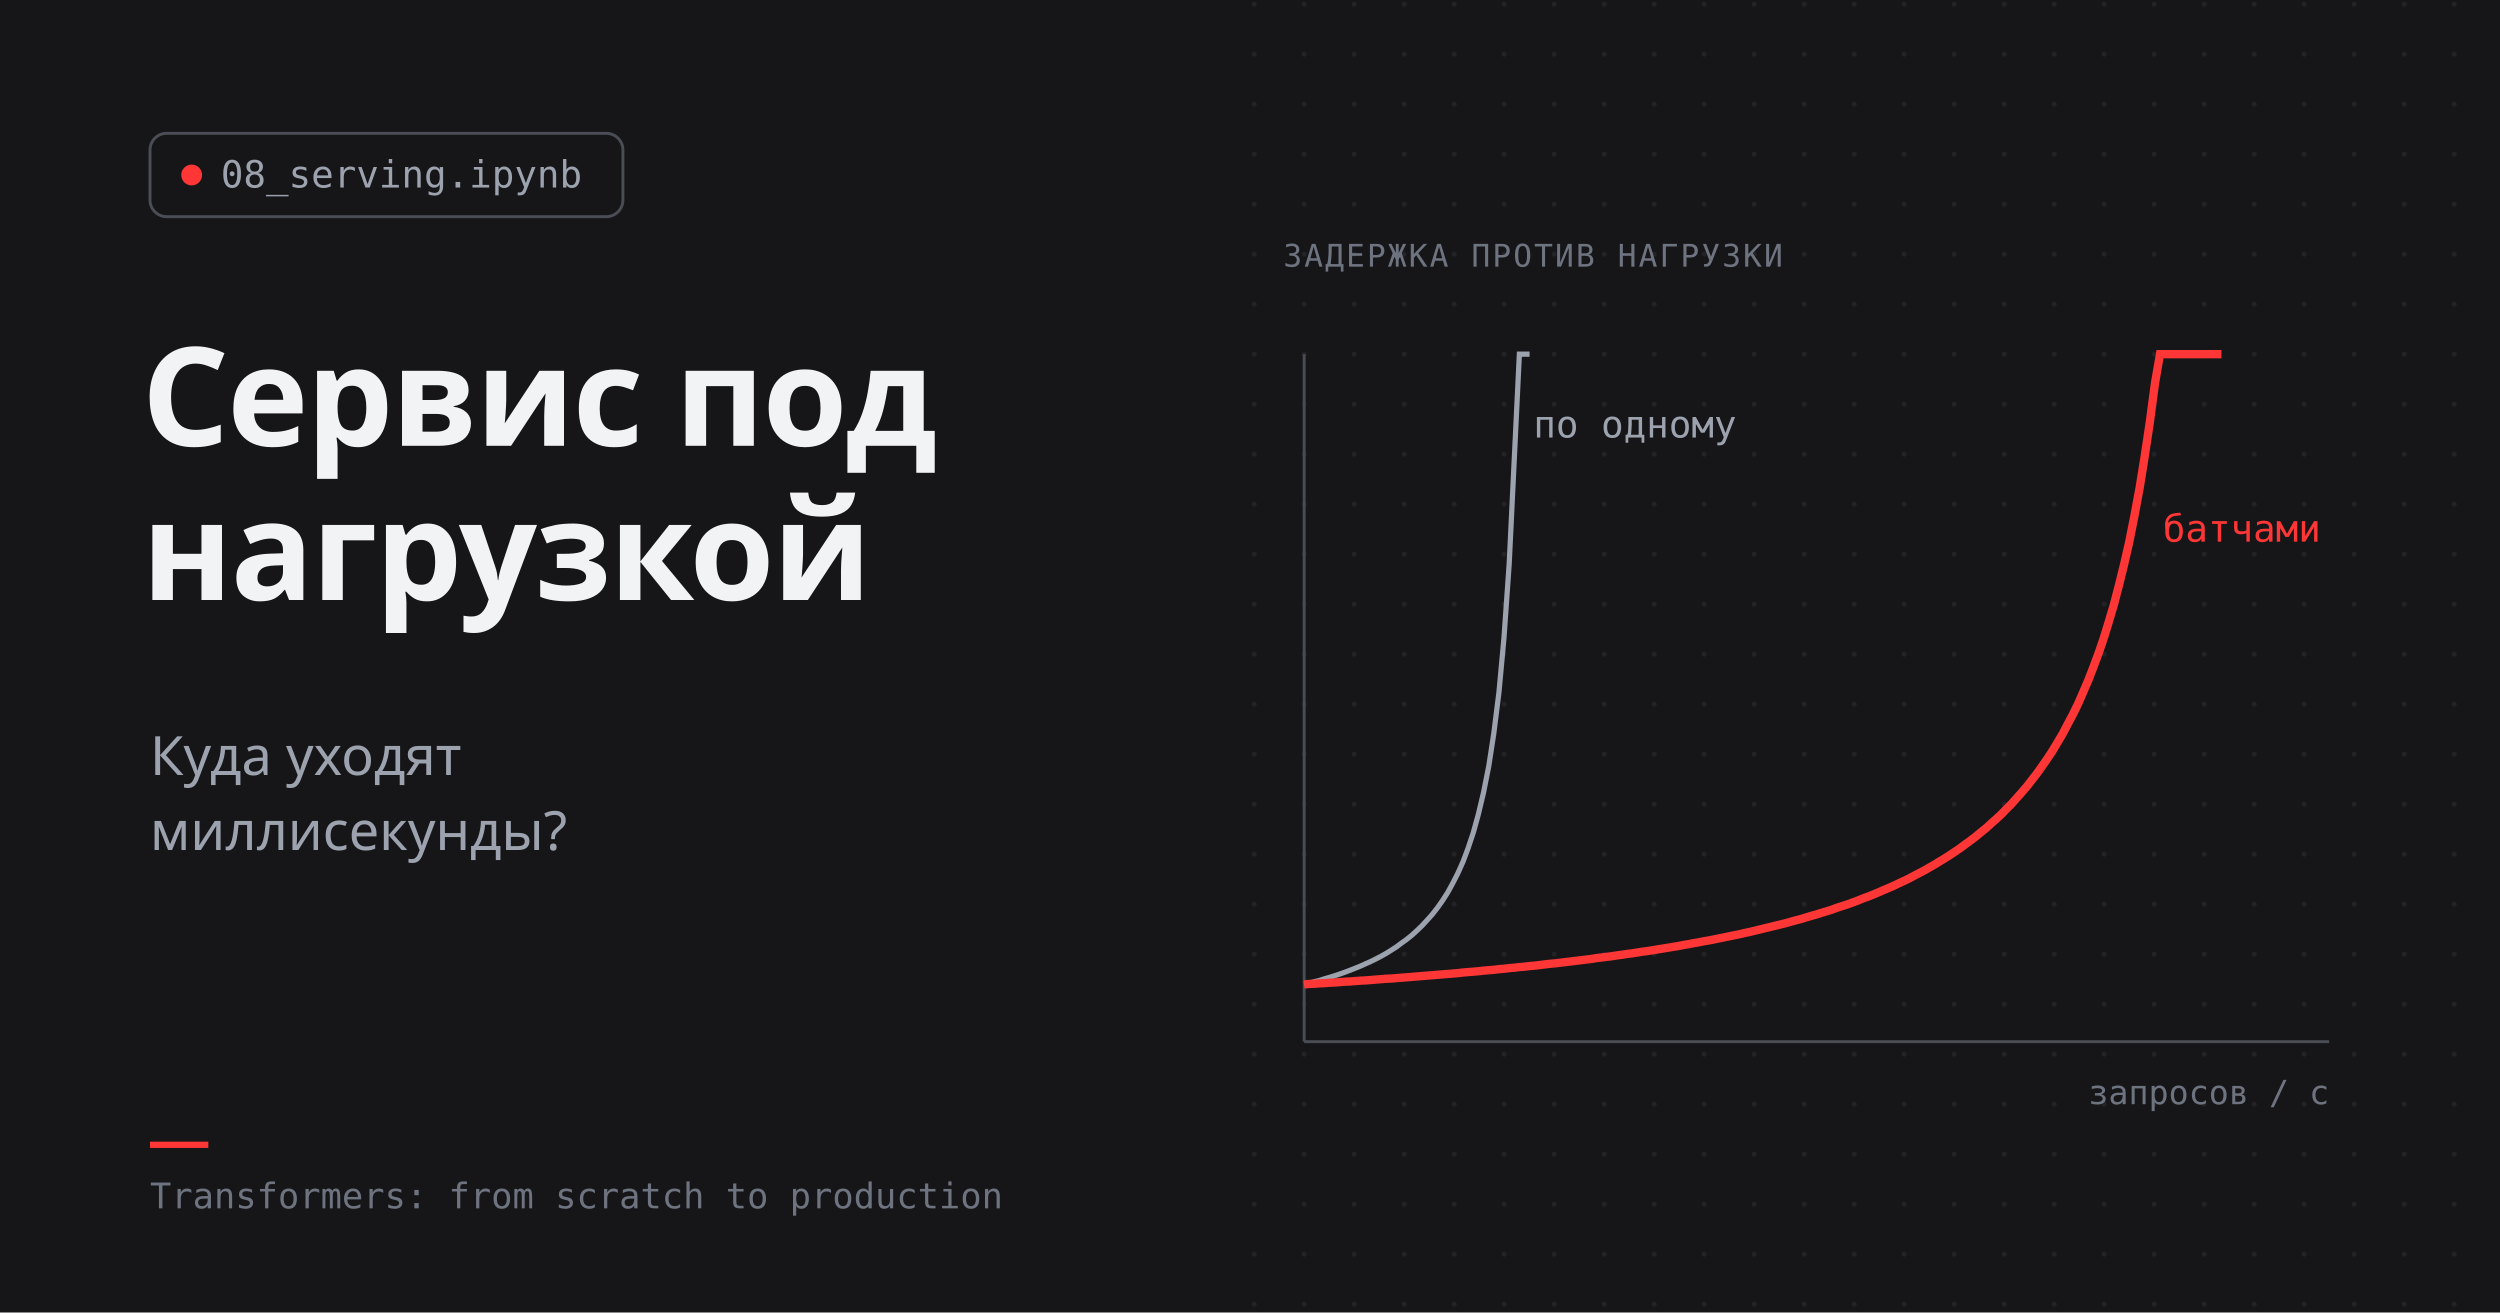
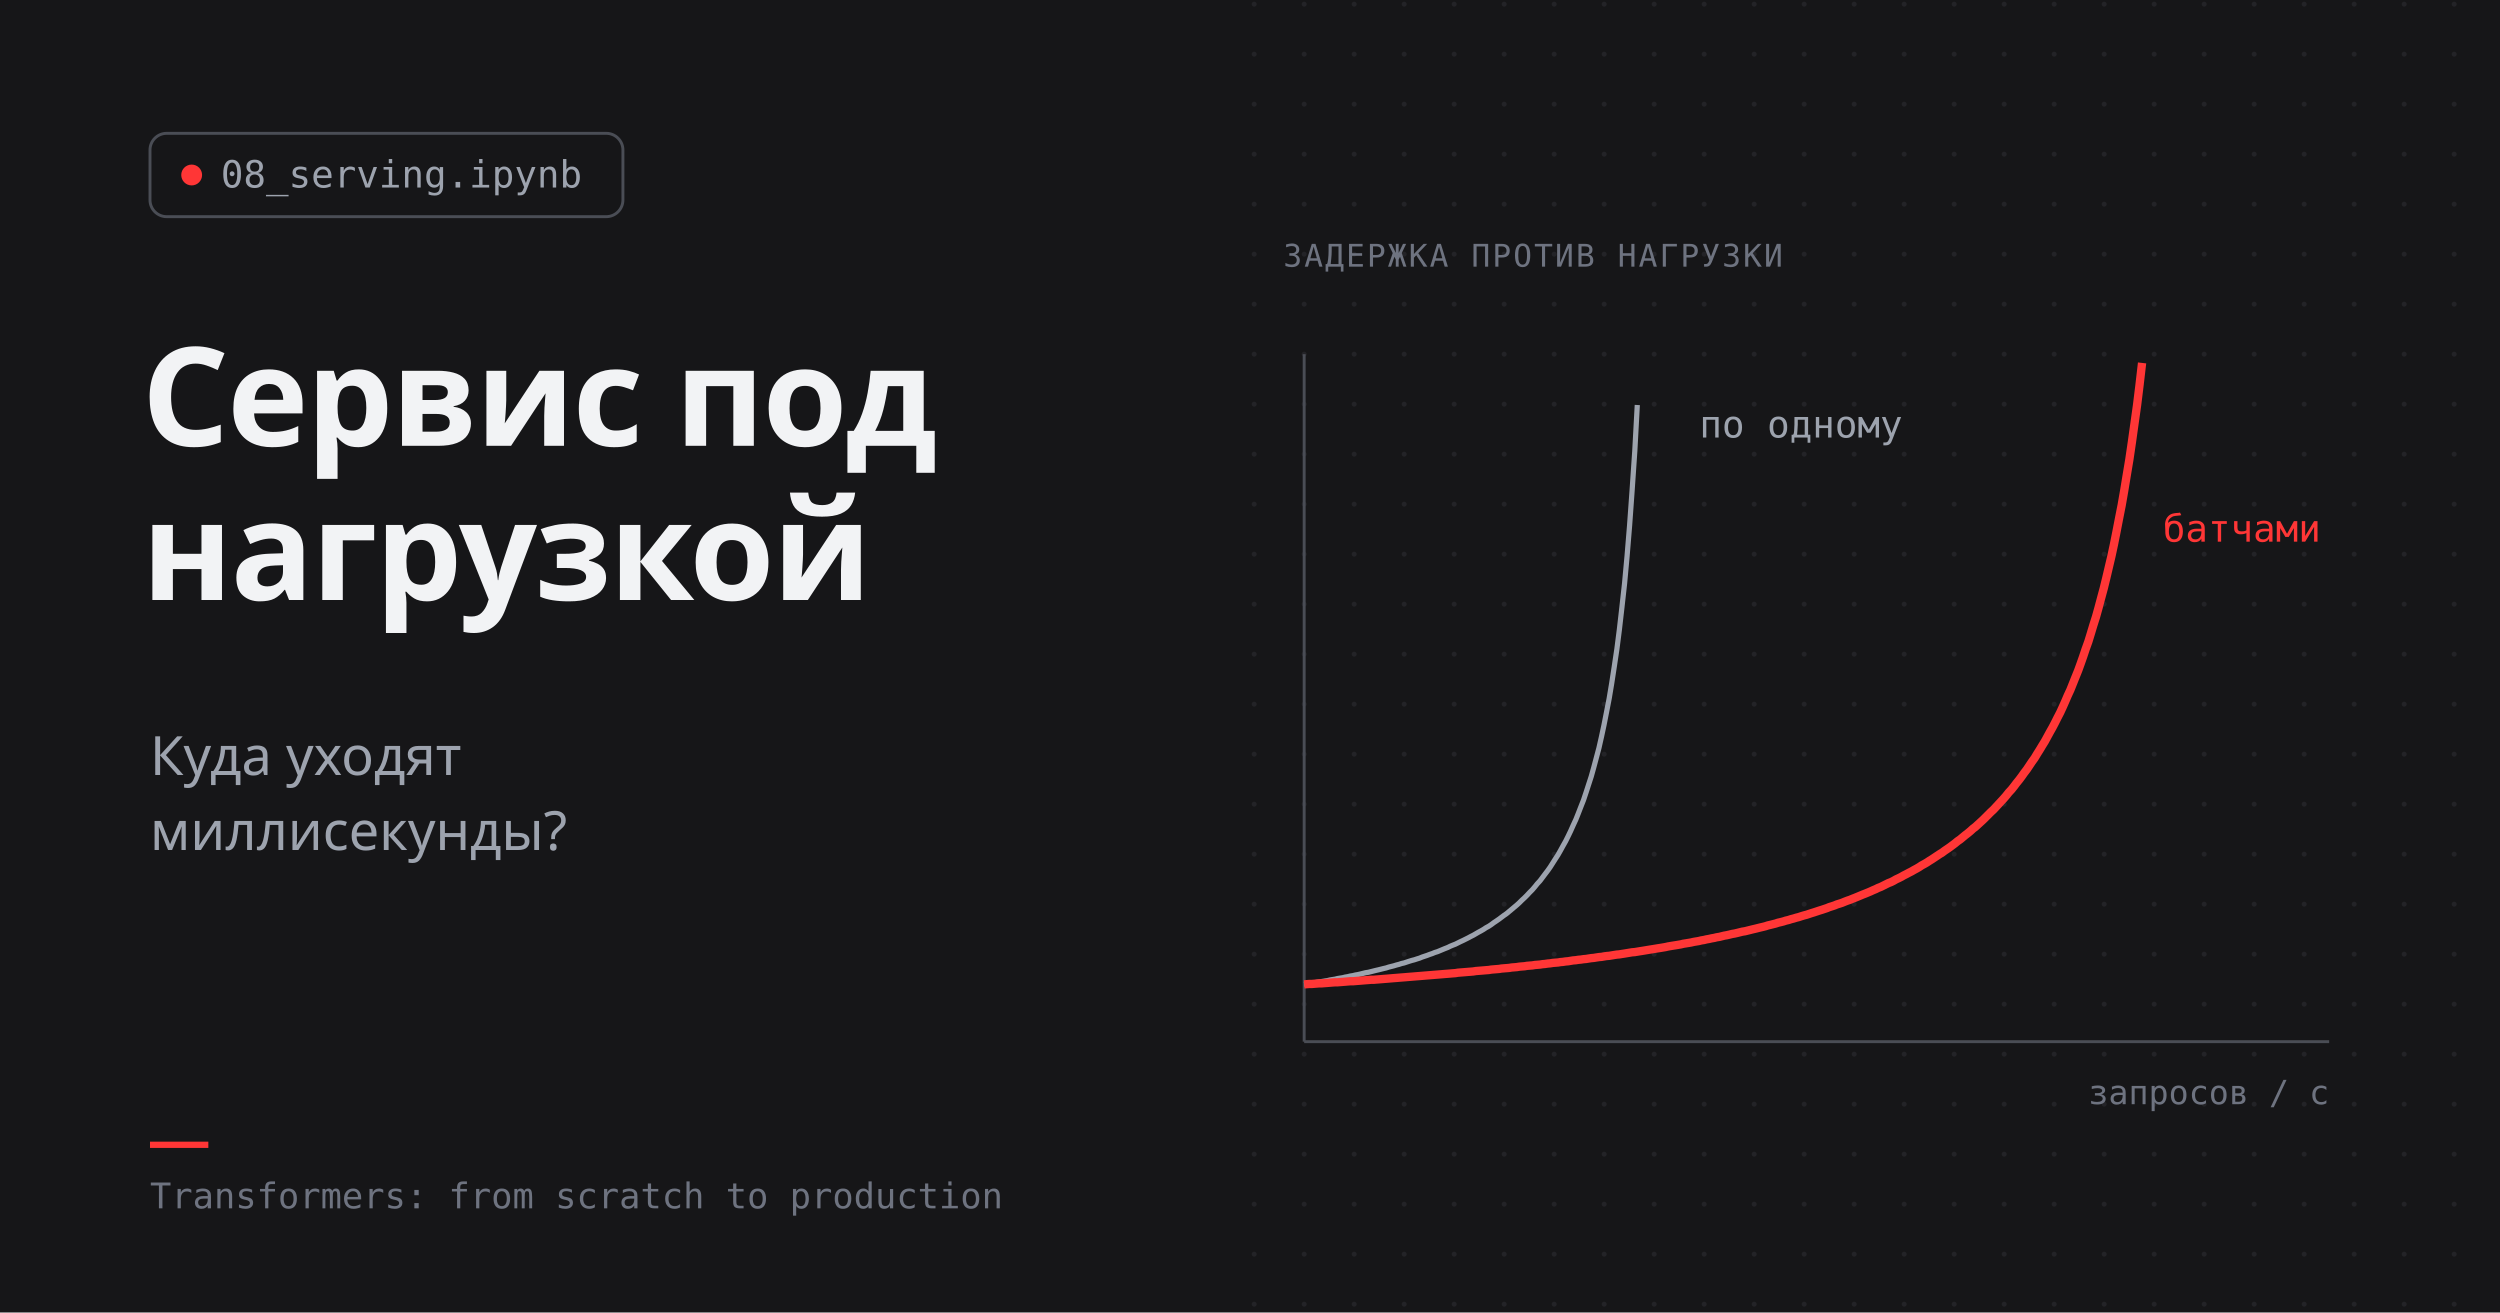
<svg xmlns="http://www.w3.org/2000/svg" viewBox="0 0 1200 630" width="1200" height="630">
  <defs>
    <pattern id="dots" width="24" height="24" patternUnits="userSpaceOnUse">
      <circle cx="2" cy="2" r="1.2" fill="#232327" />
    </pattern>
  </defs>
  <rect width="1200" height="630" fill="#161618" />
  <rect x="600" width="600" height="630" fill="url(#dots)" />
  <rect x="72" y="64" width="227" height="40" rx="8" fill="none" stroke="#4A4D55" stroke-width="1.4" />
  <circle cx="92" cy="84" r="5" fill="#FF3636" />
  <text x="106.0" y="90.0" font-family="'IBM Plex Mono', monospace" font-size="18" font-weight="400" fill="#9DA3AE" text-anchor="start">08_serving.ipynb</text>
  <text x="68.0" y="214.0" font-family="'IBM Plex Sans', sans-serif" font-size="66" font-weight="600" fill="#F2F3F5" text-anchor="start" letter-spacing="-1">Сервис под</text>
  <text x="68.0" y="288.0" font-family="'IBM Plex Sans', sans-serif" font-size="66" font-weight="600" fill="#F2F3F5" text-anchor="start" letter-spacing="-1">нагрузкой</text>
  <text x="72.0" y="372.0" font-family="'IBM Plex Sans', sans-serif" font-size="26" font-weight="400" fill="#9DA3AE" text-anchor="start">Куда уходят</text>
  <text x="72.0" y="408.0" font-family="'IBM Plex Sans', sans-serif" font-size="26" font-weight="400" fill="#9DA3AE" text-anchor="start">миллисекунды?</text>
  <rect x="72" y="548" width="28" height="3" fill="#FF3636" />
  <text x="72.0" y="580.0" font-family="'IBM Plex Mono', monospace" font-size="17" font-weight="400" fill="#6E7380" text-anchor="start">Transformers: from scratch to production</text>
  <text x="616.0" y="128.0" font-family="'IBM Plex Mono', monospace" font-size="15" font-weight="400" fill="#6E7380" text-anchor="start" letter-spacing="1">ЗАДЕРЖКА ПРОТИВ НАГРУЗКИ</text>
  <line x1="626" y1="500" x2="1118" y2="500" stroke="#4A4D55" stroke-width="1.4" />
  <line x1="626" y1="500" x2="626" y2="170" stroke="#4A4D55" stroke-width="1.4" />
-   <polyline points="626.0,472.5 628.5,471.9 630.9,471.2 633.4,470.6 635.8,469.8 638.3,469.1 640.8,468.3 643.2,467.5 645.7,466.6 648.1,465.7 650.6,464.7 653.1,463.7 655.5,462.6 658.0,461.5 660.4,460.3 662.9,459.0 665.4,457.6 667.8,456.1 670.3,454.5 672.7,452.7 675.2,450.9 677.7,448.9 680.1,446.7 682.6,444.3 685.0,441.7 687.5,438.9 690.0,435.7 692.4,432.3 694.9,428.4 697.3,424.0 699.8,419.1 702.3,413.5 704.7,407.1 707.2,399.6 709.6,390.9 712.1,380.4 714.6,367.8 717.0,352.2 719.5,332.3 721.9,306.3 724.4,270.8 726.9,219.4 729.3,170.0 731.8,170.0 734.2,170.0" fill="none" stroke="#9DA3AE" stroke-width="2.5" />
-   <polyline points="626.0,472.5 628.5,472.3 630.9,472.2 633.4,472.0 635.8,471.9 638.3,471.7 640.8,471.6 643.2,471.4 645.7,471.2 648.1,471.1 650.6,470.9 653.1,470.7 655.5,470.6 658.0,470.4 660.4,470.2 662.9,470.0 665.4,469.8 667.8,469.7 670.3,469.5 672.7,469.3 675.2,469.1 677.7,468.9 680.1,468.7 682.6,468.5 685.0,468.3 687.5,468.1 690.0,467.9 692.4,467.7 694.9,467.5 697.3,467.3 699.8,467.1 702.3,466.8 704.7,466.6 707.2,466.4 709.6,466.2 712.1,465.9 714.6,465.7 717.0,465.5 719.5,465.2 721.9,465.0 724.4,464.7 726.9,464.5 729.3,464.2 731.8,464.0 734.2,463.7 736.7,463.5 739.2,463.2 741.6,462.9 744.1,462.6 746.5,462.4 749.0,462.1 751.5,461.8 753.9,461.5 756.4,461.2 758.8,460.9 761.3,460.6 763.8,460.3 766.2,459.9 768.7,459.6 771.1,459.3 773.6,459.0 776.1,458.6 778.5,458.3 781.0,457.9 783.4,457.6 785.9,457.2 788.4,456.8 790.8,456.5 793.3,456.1 795.7,455.7 798.2,455.3 800.7,454.9 803.1,454.5 805.6,454.1 808.0,453.6 810.5,453.2 813.0,452.7 815.4,452.3 817.9,451.8 820.3,451.4 822.8,450.9 825.3,450.4 827.7,449.9 830.2,449.4 832.6,448.9 835.1,448.4 837.6,447.8 840.0,447.3 842.5,446.7 844.9,446.1 847.4,445.5 849.9,444.9 852.3,444.3 854.8,443.7 857.2,443.1 859.7,442.4 862.2,441.7 864.6,441.1 867.1,440.3 869.5,439.6 872.0,438.9 874.5,438.1 876.9,437.4 879.4,436.6 881.8,435.7 884.3,434.9 886.8,434.1 889.2,433.2 891.7,432.3 894.1,431.3 896.6,430.4 899.1,429.4 901.5,428.4 904.0,427.3 906.4,426.3 908.9,425.2 911.4,424.0 913.8,422.9 916.3,421.7 918.7,420.4 921.2,419.1 923.7,417.8 926.1,416.4 928.6,415.0 931.0,413.5 933.5,412.0 936.0,410.4 938.4,408.8 940.9,407.1 943.3,405.3 945.8,403.5 948.3,401.6 950.7,399.6 953.2,397.6 955.6,395.4 958.1,393.2 960.6,390.9 963.0,388.4 965.5,385.9 967.9,383.2 970.4,380.4 972.9,377.5 975.3,374.4 977.8,371.2 980.2,367.8 982.7,364.2 985.2,360.4 987.6,356.4 990.1,352.2 992.5,347.6 995.0,342.9 997.5,337.8 999.9,332.3 1002.4,326.5 1004.8,320.3 1007.3,313.6 1009.8,306.3 1012.2,298.5 1014.7,290.1 1017.1,280.9 1019.6,270.8 1022.1,259.8 1024.5,247.7 1027.0,234.3 1029.4,219.4 1031.9,202.7 1034.4,183.9 1036.8,170.0 1039.3,170.0 1041.7,170.0 1044.2,170.0 1046.7,170.0 1049.1,170.0 1051.6,170.0 1054.0,170.0 1056.5,170.0 1059.0,170.0 1061.4,170.0 1063.9,170.0 1066.3,170.0" fill="none" stroke="#FF3636" stroke-width="4" />
-   <text x="736.0" y="210.0" font-family="'IBM Plex Mono', monospace" font-size="18" font-weight="400" fill="#9DA3AE" text-anchor="start">по одному</text>
+   <polyline points="626.0,472.5 627.2,472.3 628.5,472.1 629.7,471.9 630.9,471.7 632.1,471.5 633.4,471.3 634.6,471.1 635.8,470.9 637.1,470.7 638.3,470.4 639.5,470.2 640.8,470.0 642.0,469.7 643.2,469.5 644.5,469.3 645.7,469.0 646.9,468.8 648.1,468.5 649.4,468.3 650.6,468.0 651.8,467.8 653.1,467.5 654.3,467.2 655.5,466.9 656.8,466.7 658.0,466.4 659.2,466.1 660.4,465.8 661.7,465.5 662.9,465.2 664.1,464.9 665.4,464.6 666.6,464.2 667.8,463.9 669.0,463.6 670.3,463.2 671.5,462.9 672.7,462.5 674.0,462.2 675.2,461.8 676.4,461.4 677.7,461.0 678.9,460.7 680.1,460.3 681.4,459.9 682.6,459.4 683.8,459.0 685.0,458.6 686.3,458.1 687.5,457.7 688.7,457.2 690.0,456.8 691.2,456.3 692.4,455.8 693.6,455.3 694.9,454.8 696.1,454.2 697.3,453.7 698.6,453.2 699.8,452.6 701.0,452.0 702.3,451.4 703.5,450.8 704.7,450.2 706.0,449.5 707.2,448.9 708.4,448.2 709.6,447.5 710.9,446.8 712.1,446.1 713.3,445.3 714.6,444.6 715.8,443.8 717.0,442.9 718.2,442.1 719.5,441.2 720.7,440.3 721.9,439.4 723.2,438.5 724.4,437.5 725.6,436.5 726.9,435.4 728.1,434.4 729.3,433.3 730.5,432.1 731.8,430.9 733.0,429.7 734.2,428.4 735.5,427.1 736.7,425.7 737.9,424.2 739.2,422.8 740.4,421.2 741.6,419.6 742.9,417.9 744.1,416.2 745.3,414.3 746.5,412.4 747.8,410.4 749.0,408.3 750.2,406.1 751.5,403.8 752.7,401.4 753.9,398.9 755.1,396.2 756.4,393.4 757.6,390.4 758.8,387.3 760.1,384.0 761.3,380.4 762.5,376.7 763.8,372.7 765.0,368.4 766.2,363.9 767.5,359.0 768.7,353.7 769.9,348.1 771.1,342.0 772.4,335.3 773.6,328.1 774.8,320.3 776.1,311.6 777.3,302.2 778.5,291.7 779.8,280.0 781.0,266.9 782.2,252.3 783.4,235.6 784.7,216.5 785.9,194.4" fill="none" stroke="#9DA3AE" stroke-width="2.5" />
+   <polyline points="626.0,472.5 627.2,472.4 628.5,472.3 629.7,472.3 630.9,472.2 632.1,472.1 633.4,472.0 634.6,472.0 635.8,471.9 637.1,471.8 638.3,471.7 639.5,471.6 640.8,471.5 642.0,471.5 643.2,471.4 644.5,471.3 645.7,471.2 646.9,471.1 648.1,471.0 649.4,471.0 650.6,470.9 651.8,470.8 653.1,470.7 654.3,470.6 655.5,470.5 656.8,470.4 658.0,470.3 659.2,470.3 660.4,470.2 661.7,470.1 662.9,470.0 664.1,469.9 665.4,469.8 666.6,469.7 667.8,469.6 669.0,469.5 670.3,469.4 671.5,469.3 672.7,469.2 674.0,469.1 675.2,469.0 676.4,468.9 677.7,468.8 678.9,468.7 680.1,468.6 681.4,468.5 682.6,468.4 683.8,468.3 685.0,468.2 686.3,468.1 687.5,468.0 688.7,467.9 690.0,467.8 691.2,467.7 692.4,467.6 693.6,467.5 694.9,467.4 696.1,467.3 697.3,467.2 698.6,467.1 699.8,466.9 701.0,466.8 702.3,466.7 703.5,466.6 704.7,466.5 706.0,466.4 707.2,466.3 708.4,466.1 709.6,466.0 710.9,465.9 712.1,465.8 713.3,465.7 714.6,465.6 715.8,465.4 717.0,465.3 718.2,465.2 719.5,465.1 720.7,464.9 721.9,464.8 723.2,464.7 724.4,464.6 725.6,464.4 726.9,464.3 728.1,464.2 729.3,464.0 730.5,463.9 731.8,463.8 733.0,463.6 734.2,463.5 735.5,463.4 736.7,463.2 737.9,463.1 739.2,463.0 740.4,462.8 741.6,462.7 742.9,462.5 744.1,462.4 745.3,462.2 746.5,462.1 747.8,462.0 749.0,461.8 750.2,461.7 751.5,461.5 752.7,461.4 753.9,461.2 755.1,461.0 756.4,460.9 757.6,460.7 758.8,460.6 760.1,460.4 761.3,460.3 762.5,460.1 763.8,459.9 765.0,459.8 766.2,459.6 767.5,459.4 768.7,459.3 769.9,459.1 771.1,458.9 772.4,458.8 773.6,458.6 774.8,458.4 776.1,458.2 777.3,458.1 778.5,457.9 779.8,457.7 781.0,457.5 782.2,457.3 783.4,457.1 784.7,457.0 785.9,456.8 787.1,456.6 788.4,456.4 789.6,456.2 790.8,456.0 792.0,455.8 793.3,455.6 794.5,455.4 795.7,455.2 797.0,455.0 798.2,454.8 799.4,454.6 800.7,454.3 801.9,454.1 803.1,453.9 804.4,453.7 805.6,453.5 806.8,453.3 808.0,453.0 809.3,452.8 810.5,452.6 811.7,452.4 813.0,452.1 814.2,451.9 815.4,451.7 816.6,451.4 817.9,451.2 819.1,450.9 820.3,450.7 821.6,450.4 822.8,450.2 824.0,449.9 825.3,449.7 826.5,449.4 827.7,449.1 828.9,448.9 830.2,448.6 831.4,448.3 832.6,448.1 833.9,447.8 835.1,447.5 836.3,447.2 837.6,447.0 838.8,446.7 840.0,446.4 841.2,446.1 842.5,445.8 843.7,445.5 844.9,445.2 846.2,444.9 847.4,444.6 848.6,444.2 849.9,443.9 851.1,443.6 852.3,443.3 853.5,442.9 854.8,442.6 856.0,442.3 857.2,441.9 858.5,441.6 859.7,441.2 860.9,440.9 862.2,440.5 863.4,440.2 864.6,439.8 865.9,439.4 867.1,439.1 868.3,438.7 869.5,438.3 870.8,437.9 872.0,437.5 873.2,437.1 874.5,436.7 875.7,436.3 876.9,435.9 878.1,435.4 879.4,435.0 880.6,434.6 881.8,434.1 883.1,433.7 884.3,433.3 885.5,432.8 886.8,432.3 888.0,431.9 889.2,431.4 890.5,430.9 891.7,430.4 892.9,429.9 894.1,429.4 895.4,428.9 896.6,428.4 897.8,427.9 899.1,427.3 900.3,426.8 901.5,426.2 902.8,425.7 904.0,425.1 905.2,424.5 906.4,423.9 907.7,423.4 908.9,422.8 910.1,422.1 911.4,421.5 912.6,420.9 913.8,420.2 915.0,419.6 916.3,418.9 917.5,418.3 918.7,417.6 920.0,416.9 921.2,416.2 922.4,415.4 923.7,414.7 924.9,414.0 926.1,413.2 927.4,412.4 928.6,411.6 929.8,410.8 931.0,410.0 932.3,409.2 933.5,408.3 934.7,407.5 936.0,406.6 937.2,405.7 938.4,404.8 939.6,403.8 940.9,402.9 942.1,401.9 943.3,400.9 944.6,399.9 945.8,398.9 947.0,397.8 948.3,396.8 949.5,395.7 950.7,394.6 952.0,393.4 953.2,392.2 954.4,391.0 955.6,389.8 956.9,388.6 958.1,387.3 959.3,386.0 960.6,384.6 961.8,383.3 963.0,381.9 964.2,380.4 965.5,379.0 966.7,377.5 967.9,375.9 969.2,374.3 970.4,372.7 971.6,371.0 972.9,369.3 974.1,367.5 975.3,365.7 976.6,363.9 977.8,361.9 979.0,360.0 980.2,358.0 981.5,355.9 982.7,353.7 983.9,351.5 985.2,349.2 986.4,346.9 987.6,344.5 988.9,342.0 990.1,339.4 991.3,336.7 992.5,333.9 993.8,331.1 995.0,328.1 996.2,325.1 997.5,321.9 998.7,318.6 999.9,315.2 1001.1,311.6 1002.4,308.0 1003.6,304.1 1004.8,300.1 1006.1,296.0 1007.3,291.7 1008.5,287.2 1009.8,282.4 1011.0,277.5 1012.2,272.4 1013.5,266.9 1014.7,261.3 1015.9,255.3 1017.1,249.1 1018.4,242.5 1019.6,235.6 1020.8,228.3 1022.1,220.5 1023.3,212.3 1024.5,203.7 1025.8,194.4 1027.0,184.6 1028.2,174.2" fill="none" stroke="#FF3636" stroke-width="4" />
+   <text x="815.7" y="210.0" font-family="'IBM Plex Mono', monospace" font-size="18" font-weight="400" fill="#9DA3AE" text-anchor="start">по одному</text>
  <text x="1114.0" y="260.0" font-family="'IBM Plex Mono', monospace" font-size="18" font-weight="400" fill="#FF3636" text-anchor="end">батчами</text>
  <text x="1118.0" y="530.0" font-family="'IBM Plex Mono', monospace" font-size="16" font-weight="400" fill="#6E7380" text-anchor="end">запросов / с</text>
</svg>
